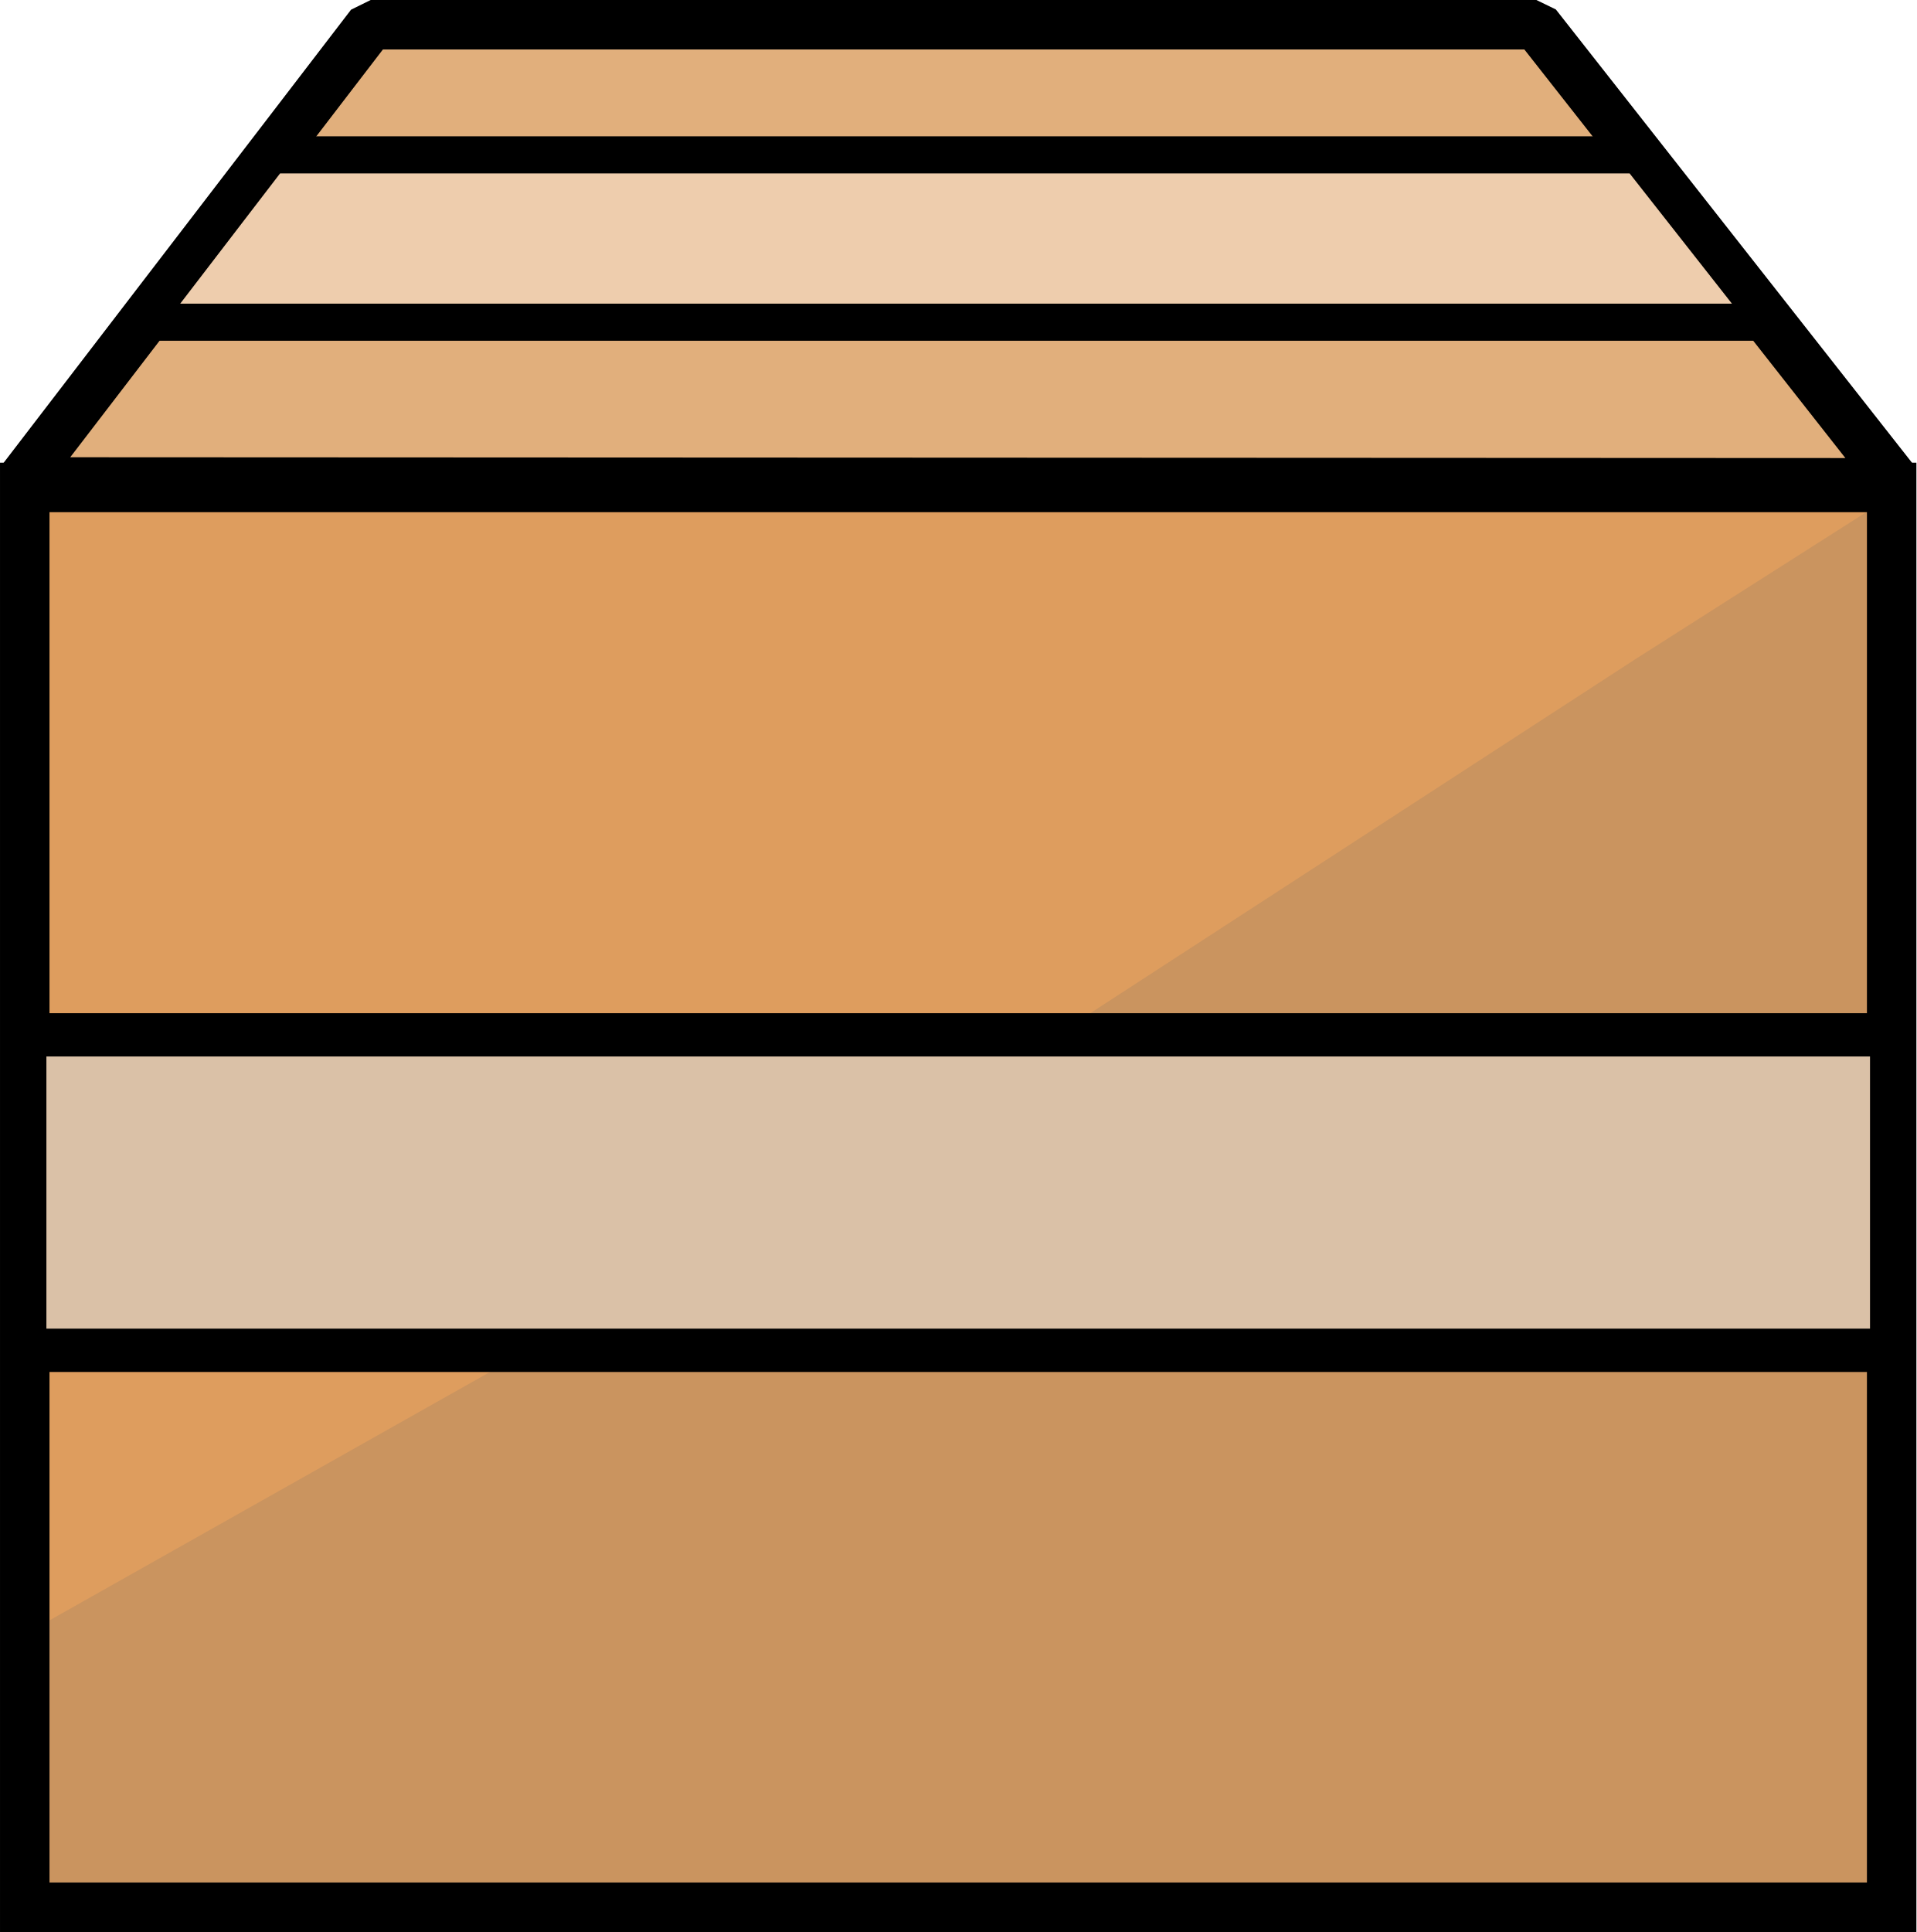
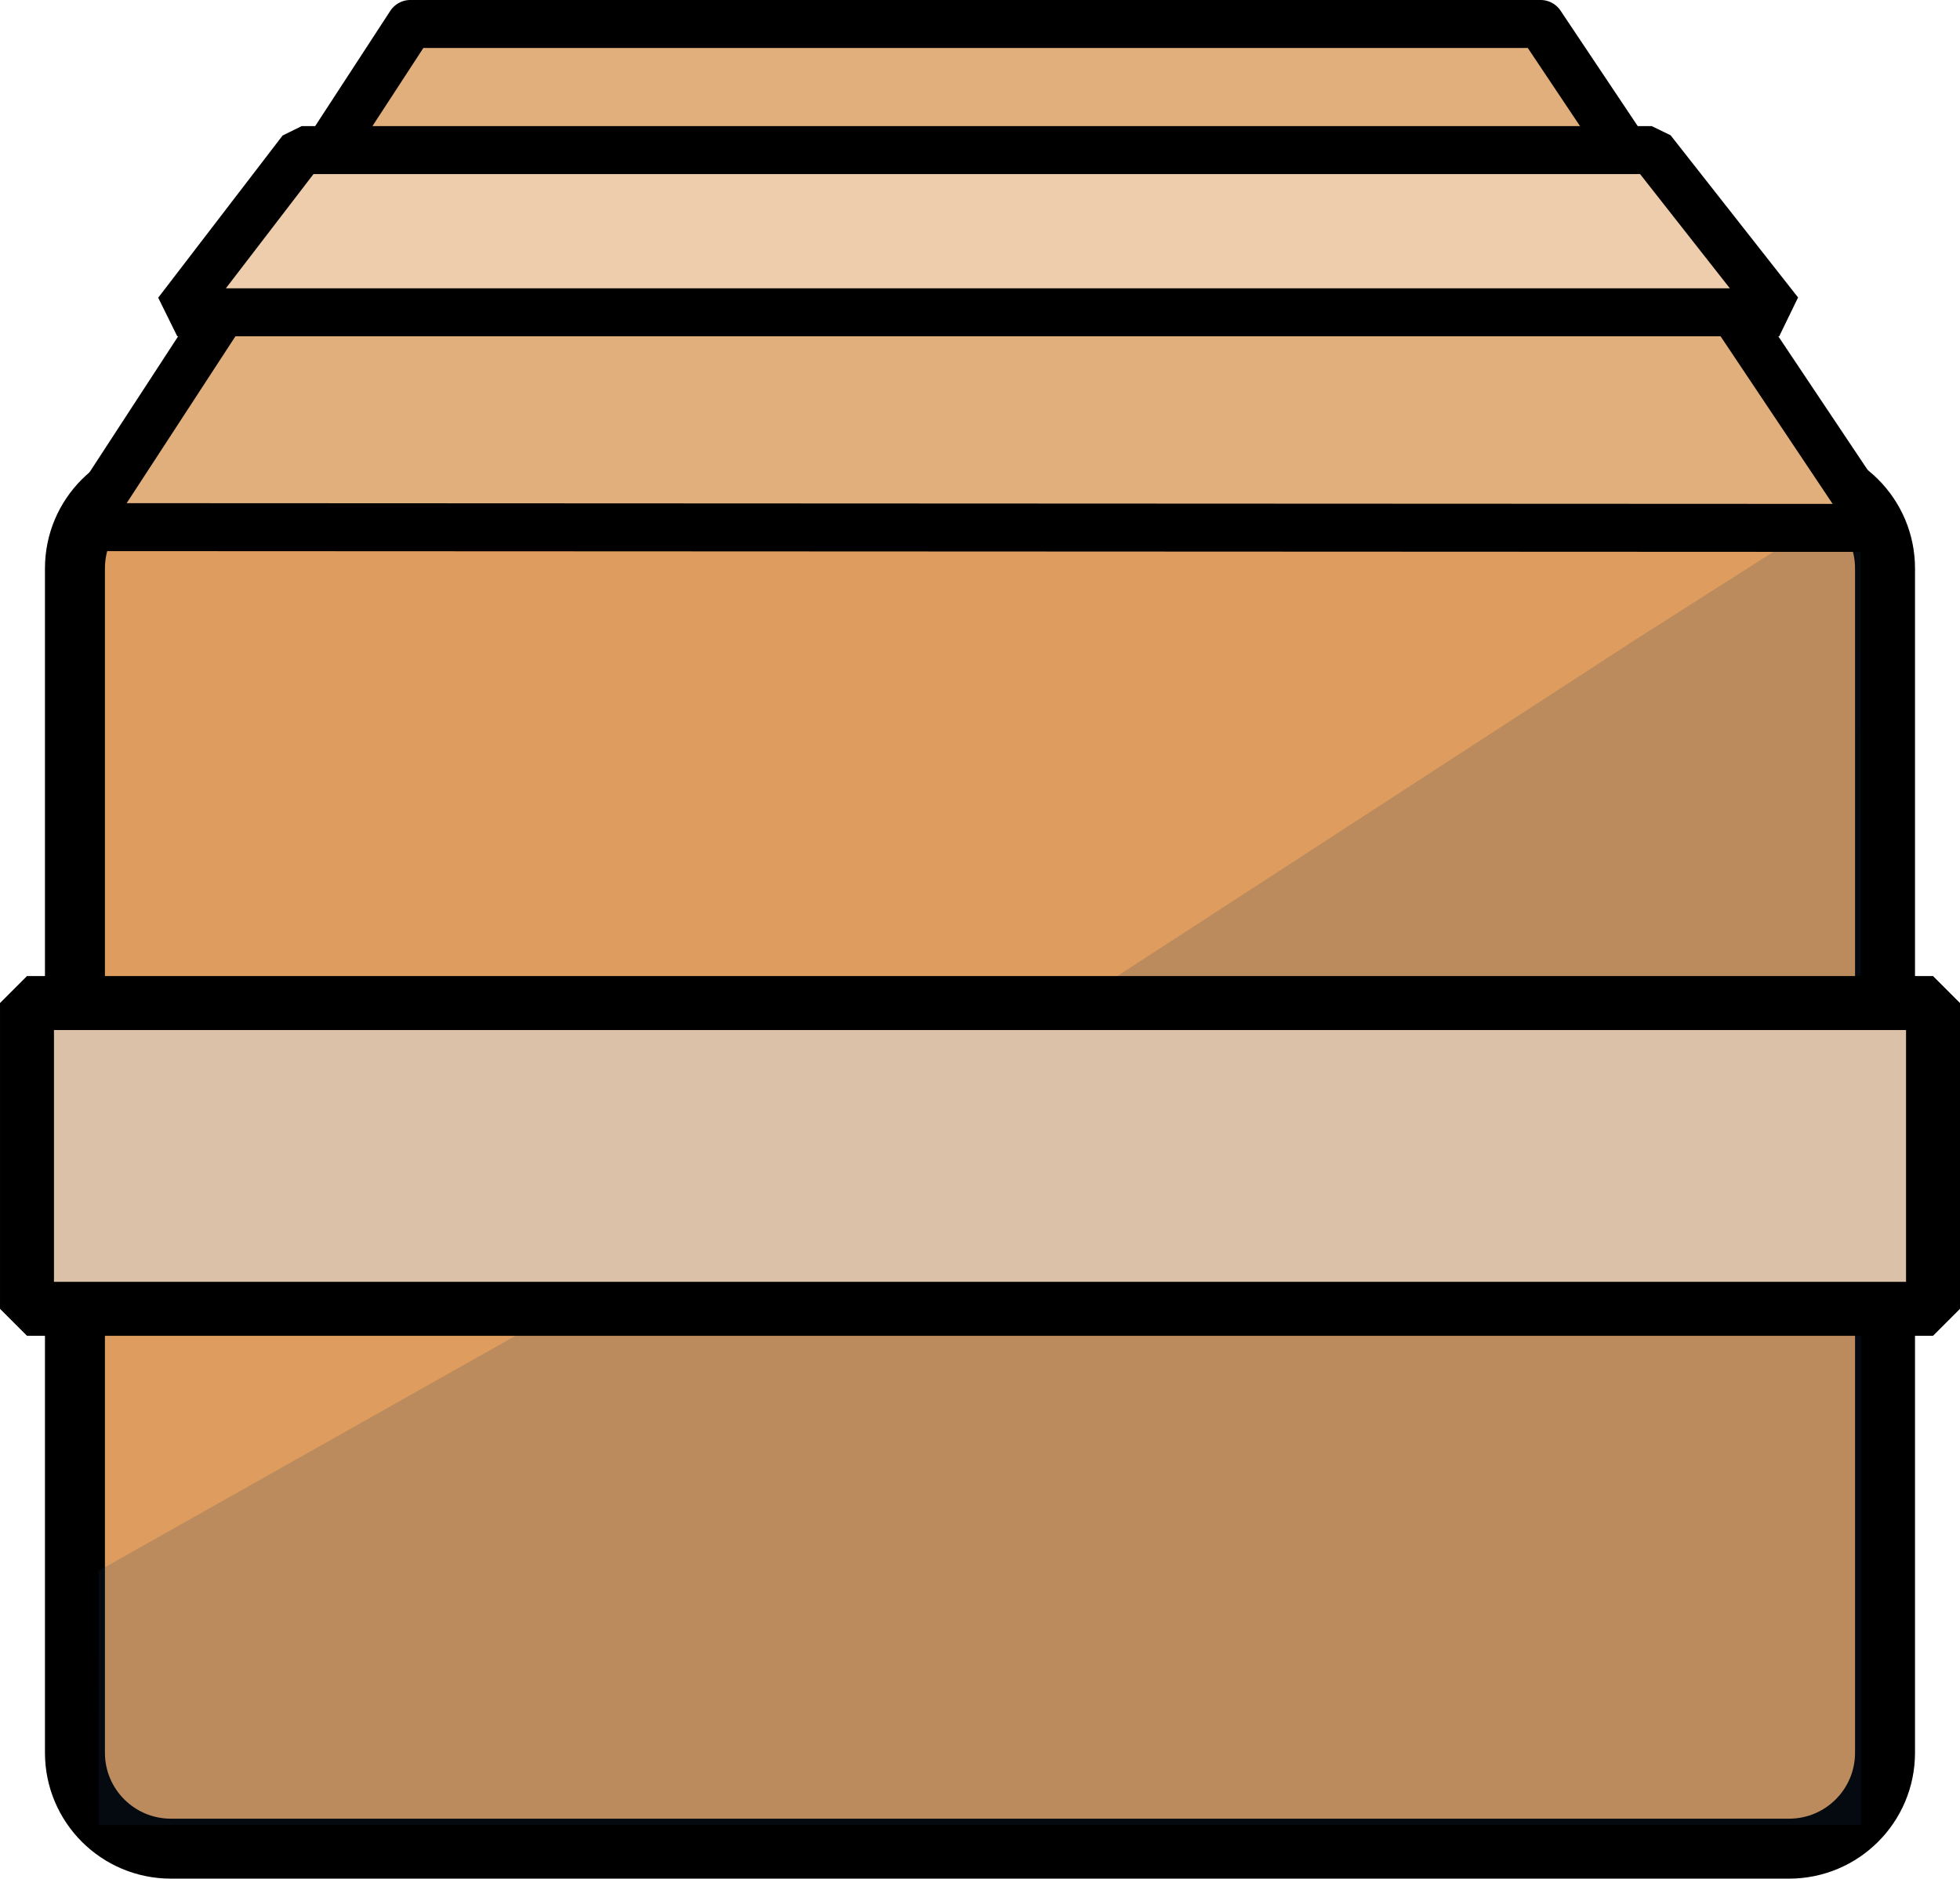
- <svg xmlns="http://www.w3.org/2000/svg" width="81.987mm" height="82.641mm" viewBox="0 0 81.987 82.641" version="1.1" id="svg1">
+ <svg xmlns="http://www.w3.org/2000/svg" width="86.485mm" height="82.906mm" viewBox="0 0 86.485 82.906" version="1.1" id="svg1">
  <defs id="defs1" />
-   <g id="layer1" transform="translate(-234.6796,-13.70231)">
+   <g id="layer1" transform="translate(-312.5046,-179.0887)">
    <g id="g8" transform="translate(-52.70263,21.19056)">
-       <rect style="fill:#de9d5e;fill-opacity:1;stroke:#000000;stroke-width:2.117;stroke-dasharray:none;stroke-opacity:1" id="rect1" width="79.87" height="60.732" x="288.441" y="13.362" />
-       <path style="fill:#3a4c66;fill-opacity:0.12;stroke:none;stroke-width:1.852;stroke-linejoin:bevel;stroke-dasharray:none;stroke-opacity:1" d="m 289.482,61.832 34.395,-19.39 33.435,-21.712 9.922,-6.316 0.017,58.63 -77.754,0.008 z" id="path5" />
-       <path id="rect2" style="fill:#e1af7c;fill-opacity:1;stroke:#000000;stroke-width:2.117;stroke-linejoin:bevel;stroke-dasharray:none;stroke-opacity:1" d="m 303.241,-6.43 h 49.871 L 368.51,13.164 288.242,13.128 Z" />
-       <path id="rect3" style="fill:#eecdad;fill-opacity:1;stroke:#000000;stroke-width:1.587;stroke-linejoin:bevel;stroke-dasharray:none" d="m 298.973,-0.864 h 58.513 l 5.625,7.158 h -69.628 z" />
-       <path id="rect5" style="fill:#dac1a7;fill-opacity:1;stroke:#000000;stroke-width:1.852;stroke-linejoin:bevel;stroke-dasharray:none" d="m 288.441,36.777 h 79.87 v 13.494 h -79.87 z" />
+       <rect style="fill:#de9d5e;fill-opacity:1;stroke:#000000;stroke-width:2.646;stroke-dasharray:none;stroke-opacity:1" id="rect1" width="79.87" height="60.732" x="368.514" y="178.749" rx="4.233" ry="4.233" />
+       <path style="fill:#1e3760;fill-opacity:0.182;stroke:none;stroke-width:1.852;stroke-linejoin:bevel;stroke-dasharray:none;stroke-opacity:1" d="m 369.556,227.219 34.395,-19.39 33.435,-21.712 9.922,-6.316 0.017,58.63 -77.754,0.008 z" id="path5" />
+       <path id="rect2" style="fill:#e1af7c;fill-opacity:1;stroke:#000000;stroke-width:2.117;stroke-linejoin:round;stroke-dasharray:none;stroke-opacity:1" d="m 383.315,158.956 h 49.871 l 14.868,22.239 -79.21,-0.035 z" />
+       <path id="rect3" style="fill:#eecdad;fill-opacity:1;stroke:#000000;stroke-width:2.117;stroke-linejoin:bevel;stroke-dasharray:none" d="m 378.518,164.522 h 59.572 l 5.625,7.158 H 373.028 Z" />
+       <path id="rect5" style="fill:#dac1a7;fill-opacity:1;stroke:#000000;stroke-width:2.381;stroke-linejoin:bevel;stroke-dasharray:none" d="m 366.398,202.163 h 84.104 v 13.494 h -84.104 z" />
    </g>
  </g>
</svg>
